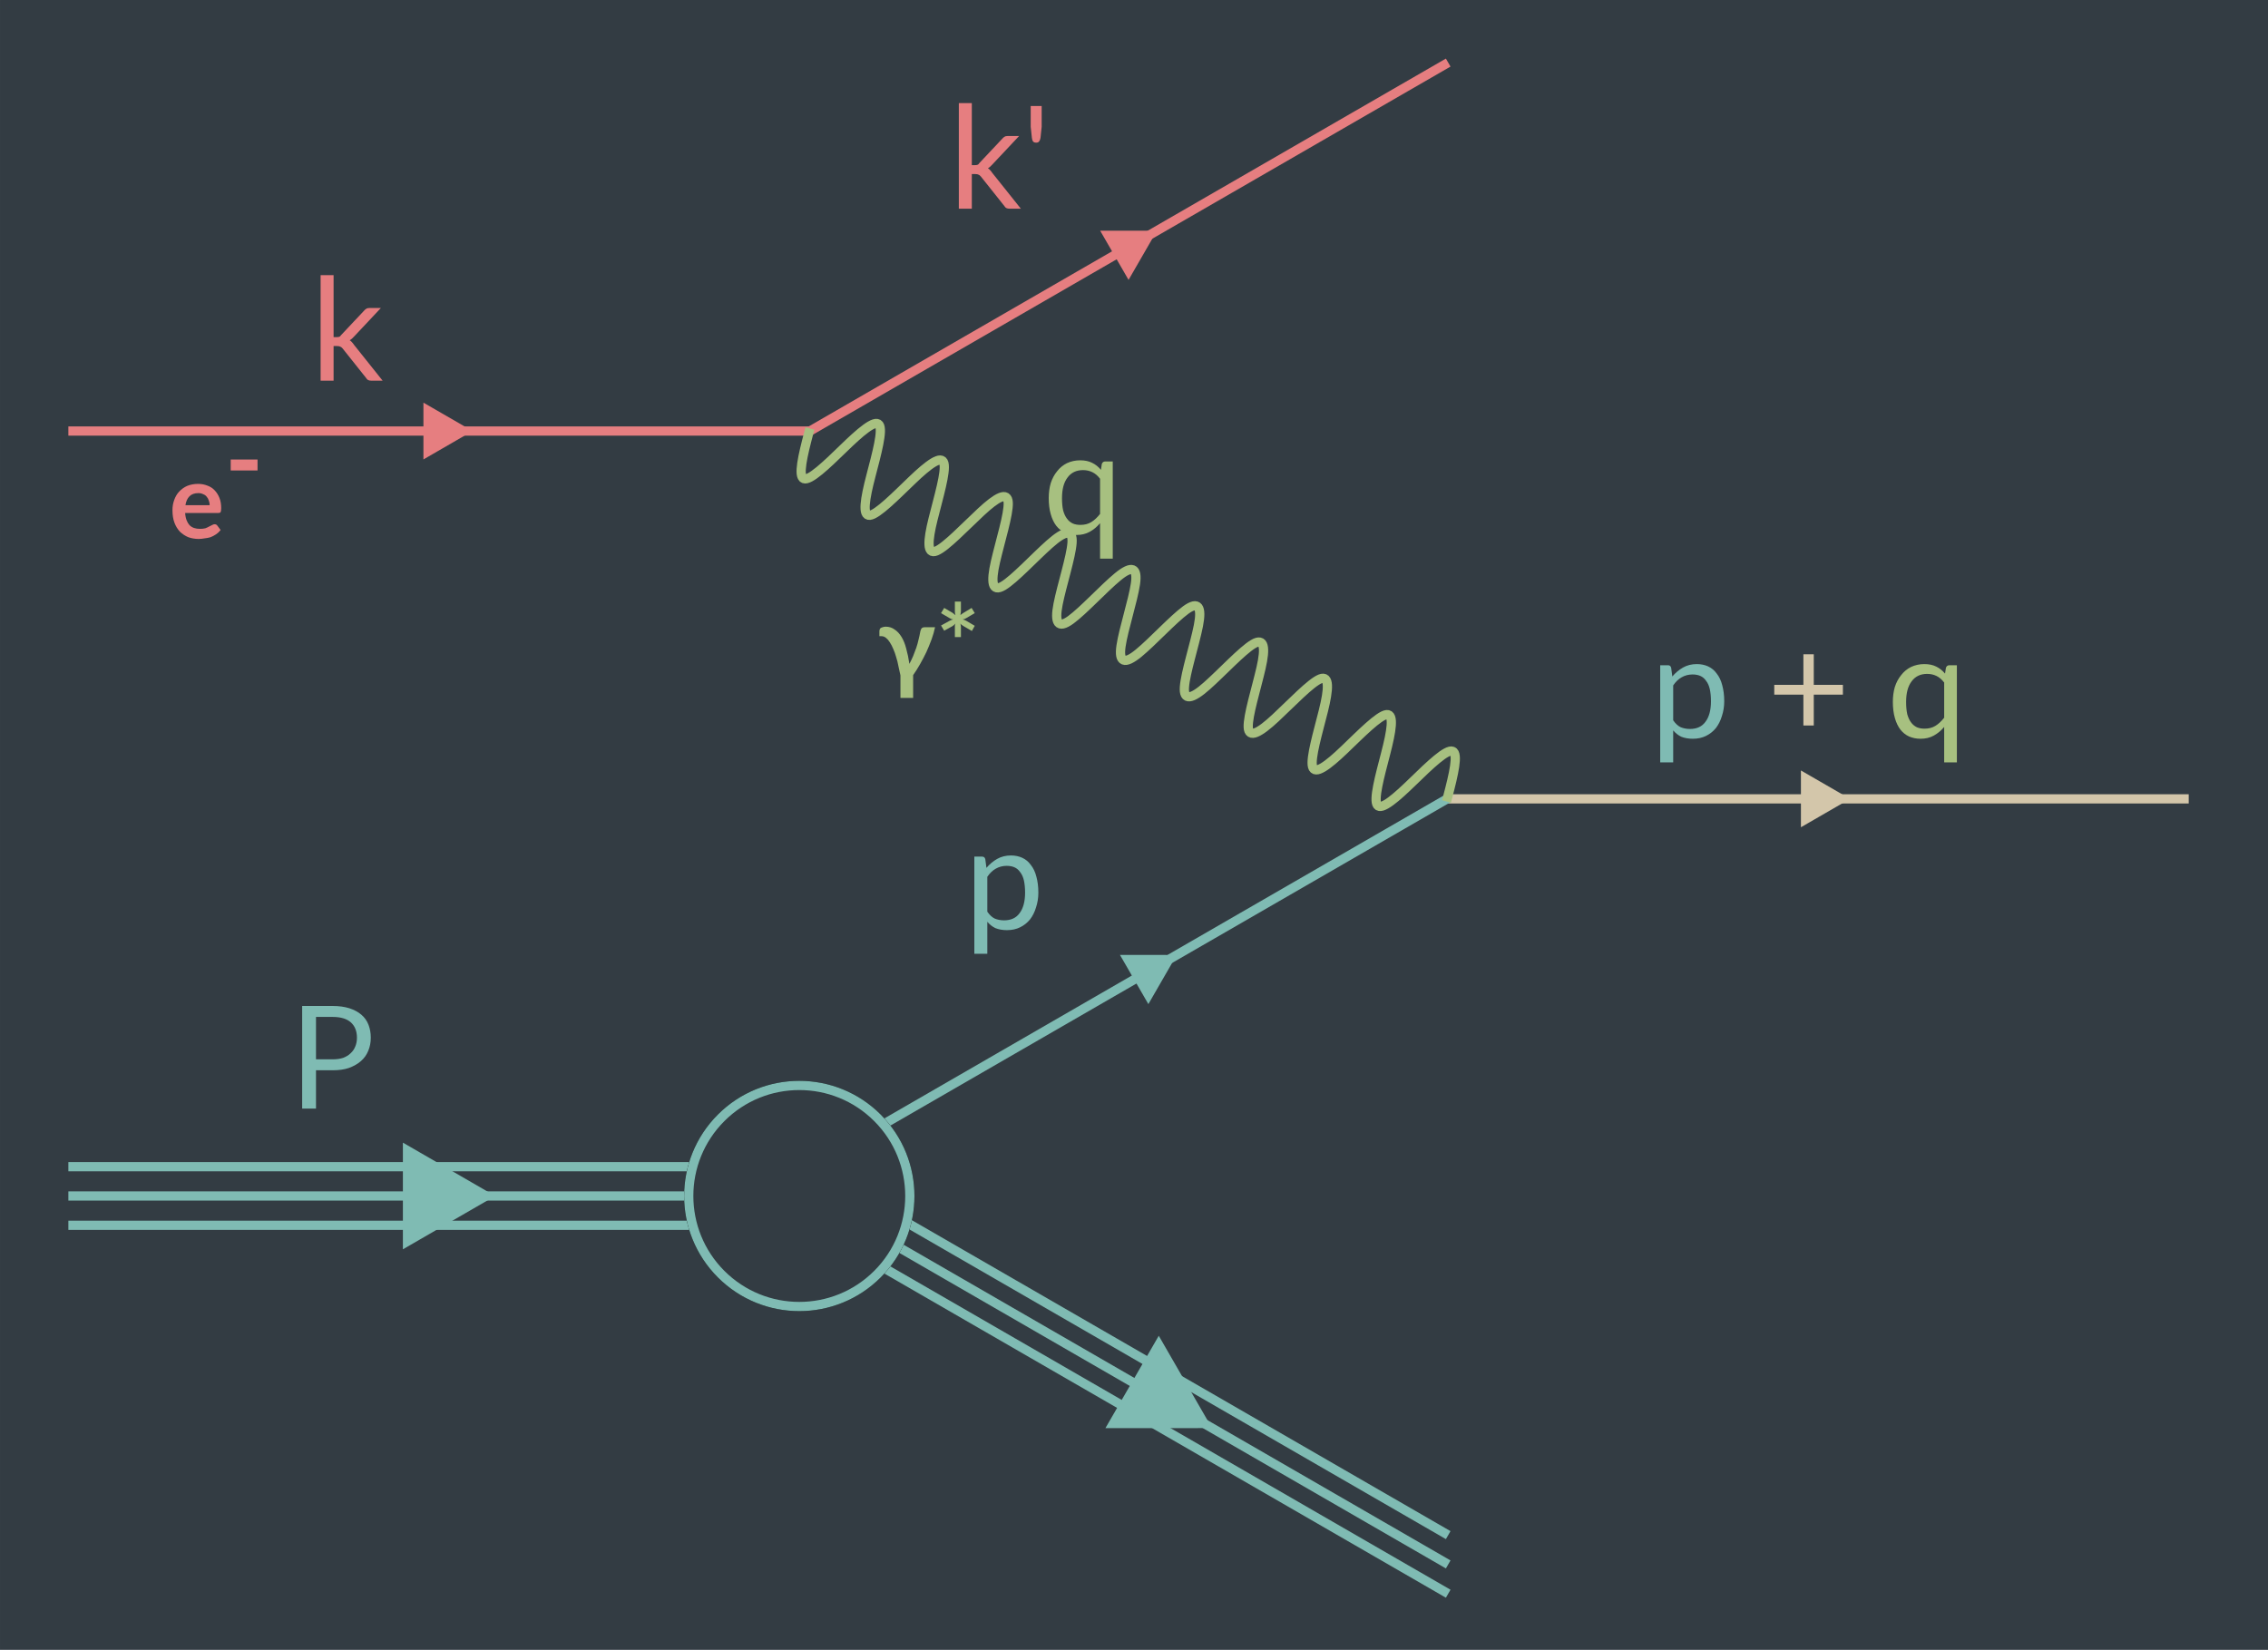
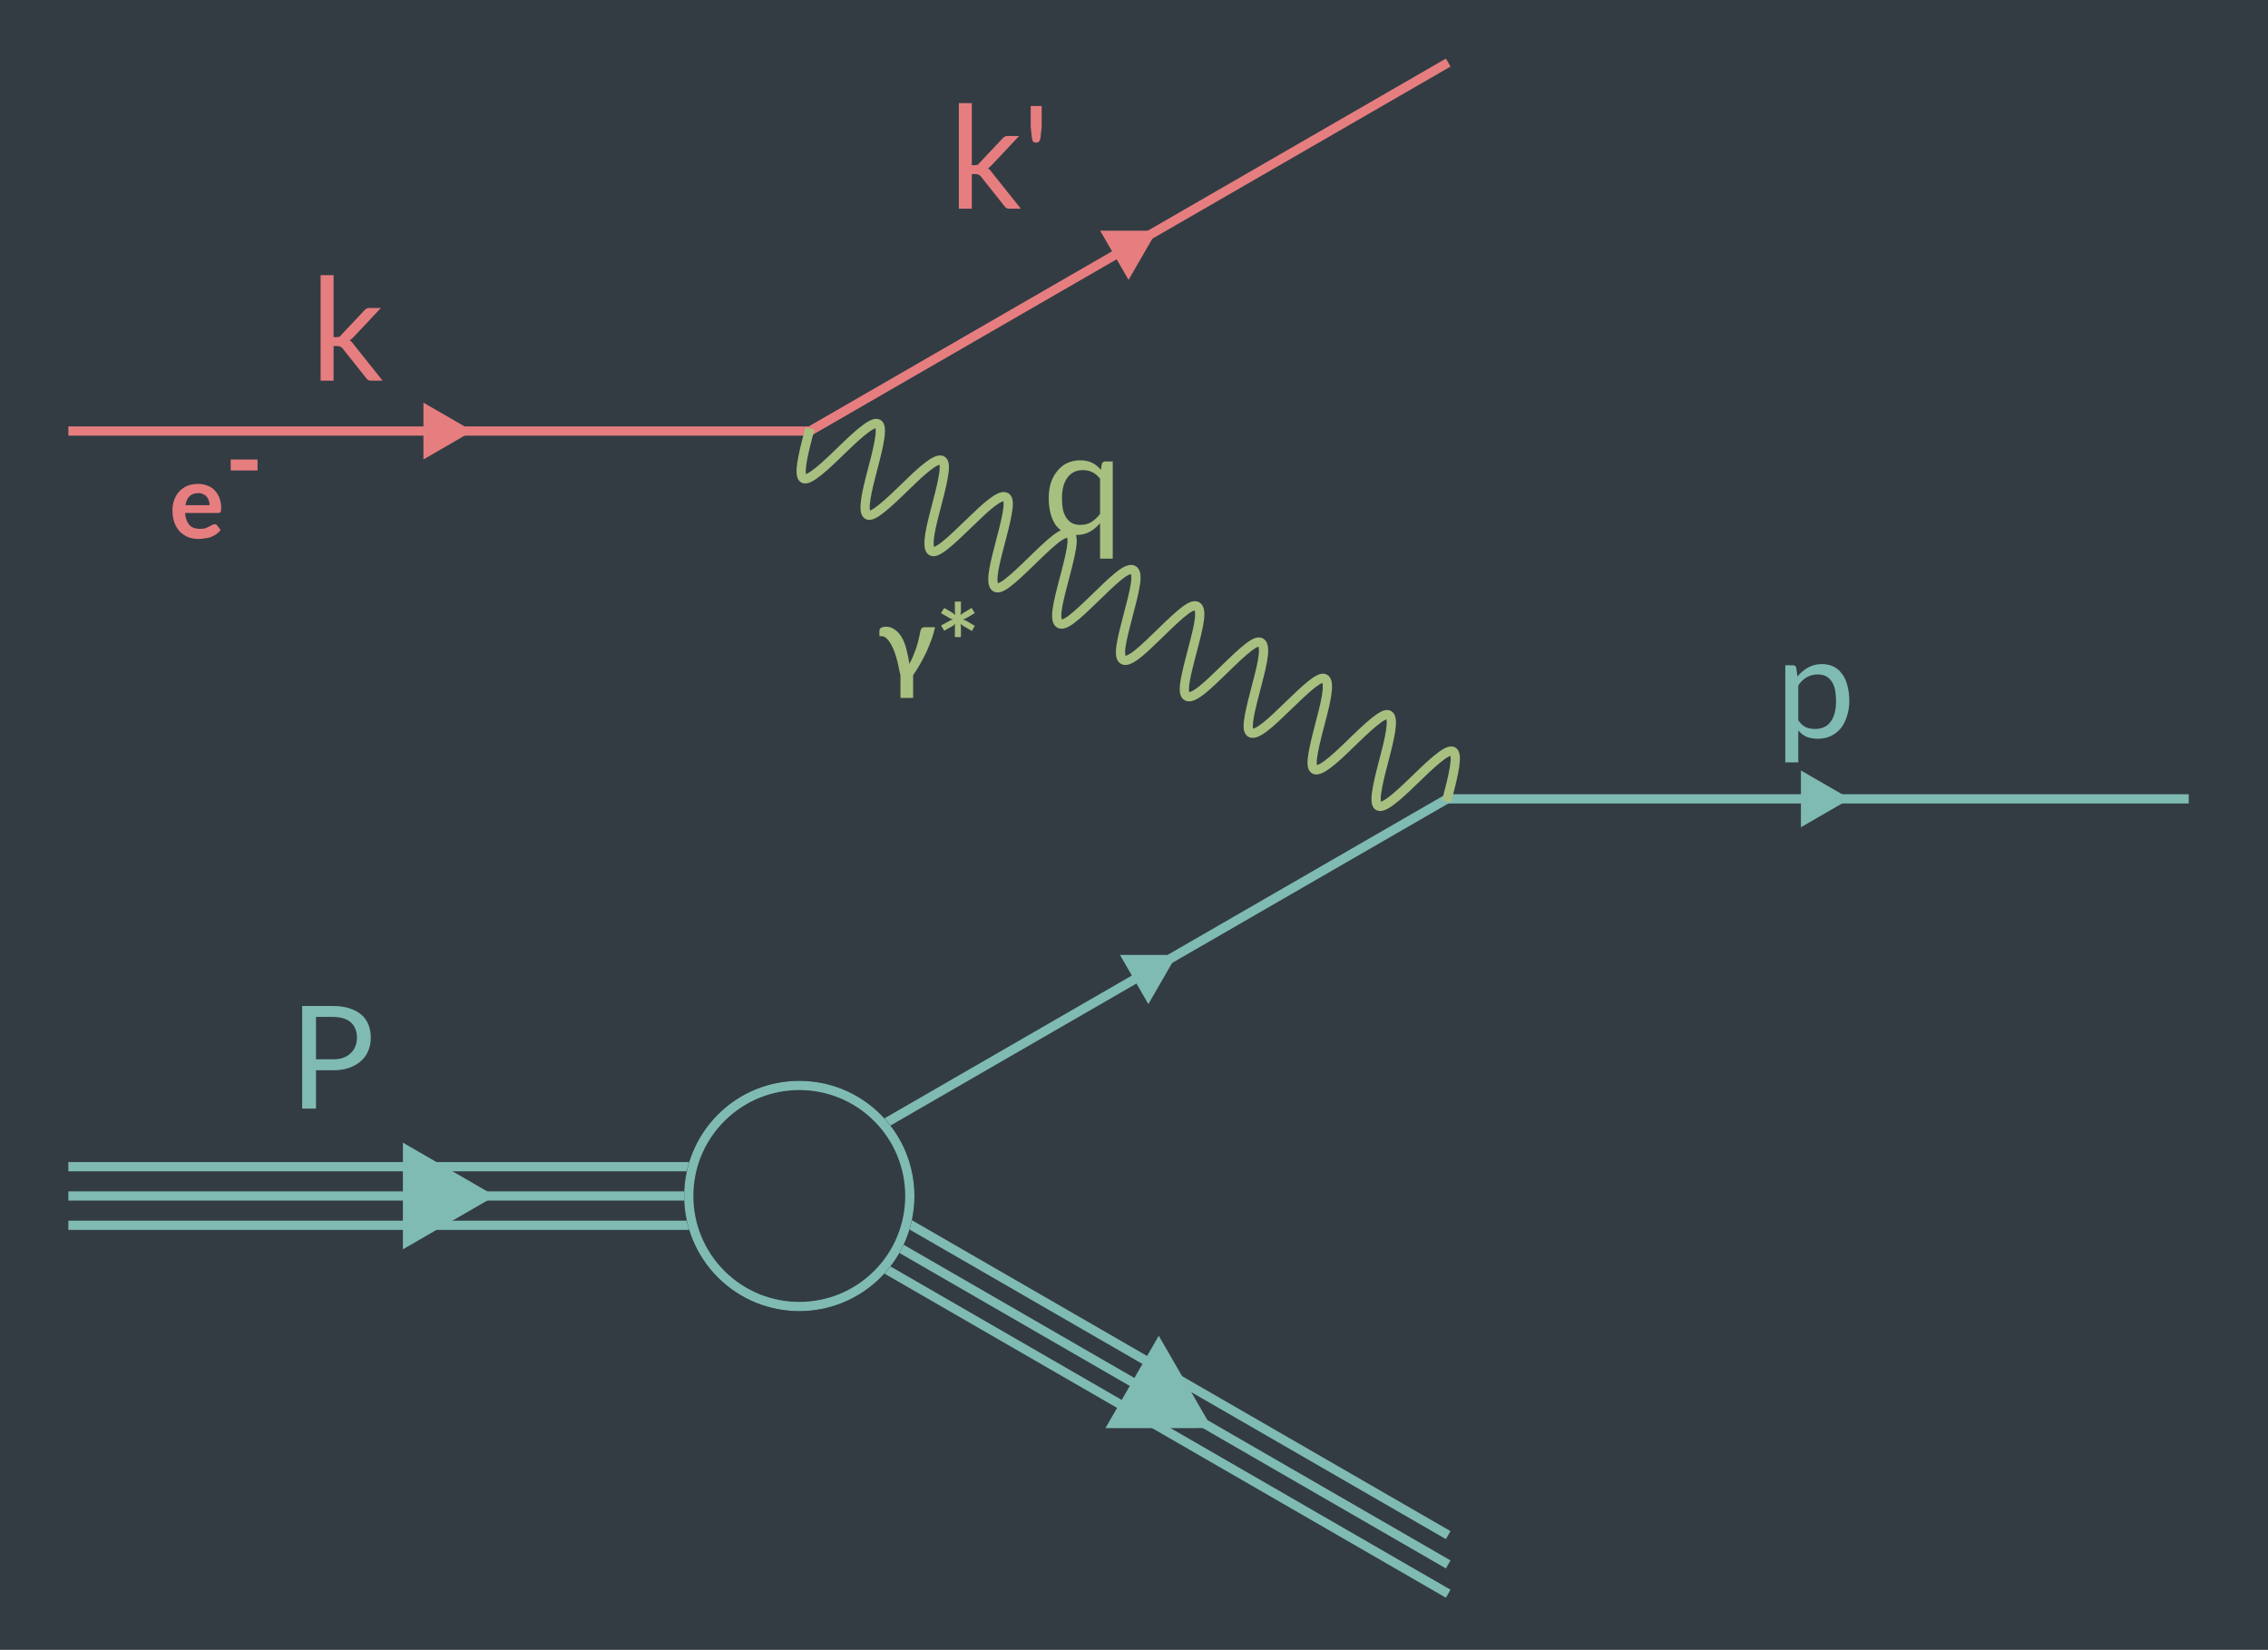
<svg xmlns="http://www.w3.org/2000/svg" width="122.891mm" height="89.407mm" viewBox="0 0 122.891 89.407" version="1.1" id="svg5" xml:space="preserve">
  <defs id="defs2">
    <marker style="overflow:visible" id="marker17711" refX="0" refY="0" orient="auto-start-reverse" markerWidth="10" markerHeight="11.561" viewBox="0 0 5.324 6.155" preserveAspectRatio="xMidYMid">
      <path transform="scale(0.5)" style="fill:context-stroke;fill-rule:evenodd;stroke:context-stroke;stroke-width:1pt" d="M 5.77,0 -2.88,5 V -5 Z" id="path17709" />
    </marker>
    <marker style="overflow:visible" id="TriangleStart" refX="0" refY="0" orient="auto-start-reverse" markerWidth="5.324" markerHeight="6.155" viewBox="0 0 5.324 6.155" preserveAspectRatio="xMidYMid">
      <path transform="scale(0.5)" style="fill:context-stroke;fill-rule:evenodd;stroke:context-stroke;stroke-width:1pt" d="M 5.77,0 -2.88,5 V -5 Z" id="path135" />
    </marker>
  </defs>
  <g id="layer1" transform="translate(-33.75257,-21.42272)">
    <rect style="fill:#333c43;fill-opacity:1;stroke:none;stroke-width:0.265;stroke-dasharray:none;stroke-opacity:1" id="rect5572" width="122.891" height="89.407" x="33.753" y="21.423" />
    <path style="fill:none;stroke:#e67e80;stroke-width:0.5;stroke-linecap:butt;stroke-linejoin:miter;stroke-dasharray:none;stroke-opacity:1;marker-mid:url(#TriangleStart)" d="M 37.457,44.781 H 57.583 77.708" id="path12042" />
    <path style="fill:none;stroke:#e67e80;stroke-width:0.5;stroke-linecap:butt;stroke-linejoin:miter;stroke-dasharray:none;stroke-opacity:1;marker-mid:url(#TriangleStart)" d="M 77.582,44.814 94.902,34.814 112.223,24.814" id="path13391" />
-     <path style="fill:none;stroke:#d3c6aa;stroke-width:0.5;stroke-linecap:butt;stroke-linejoin:miter;stroke-dasharray:none;stroke-opacity:1;marker-mid:url(#TriangleStart)" d="m 112.096,64.714 h 20.126 20.126" id="path13395" />
+     <path style="fill:none;stroke:#7fbbb3;stroke-width:0.5;stroke-linecap:butt;stroke-linejoin:miter;stroke-dasharray:none;stroke-opacity:1;marker-mid:url(#TriangleStart)" d="m 112.096,64.714 h 20.126 20.126" id="path13395" />
    <path style="fill:none;stroke:#7fbbb3;stroke-width:0.5;stroke-linecap:butt;stroke-linejoin:miter;stroke-dasharray:none;stroke-opacity:1;marker-mid:url(#TriangleStart)" d="M 77.582,84.68 95.975,74.061 112.223,64.68" id="path13397" />
    <path style="fill:none;stroke:#7fbbb3;stroke-width:0.5;stroke-linecap:butt;stroke-linejoin:miter;stroke-dasharray:none;stroke-opacity:1;marker-mid:url(#TriangleStart)" d="M 37.457,84.647 H 77.839" id="path13399" />
    <path style="fill:none;stroke:#7fbbb3;stroke-width:0.5;stroke-linecap:butt;stroke-linejoin:miter;stroke-dasharray:none;stroke-opacity:1;marker-mid:url(#TriangleStart)" d="M 37.457,87.822 H 77.708" id="path13401" />
    <path style="fill:none;stroke:#7fbbb3;stroke-width:0.5;stroke-linecap:butt;stroke-linejoin:miter;stroke-dasharray:none;stroke-opacity:1;marker-mid:url(#marker17711)" d="M 37.457,86.234 H 57.249 77.703" id="path13403" />
    <path style="fill:none;stroke:#7fbbb3;stroke-width:0.5;stroke-linecap:butt;stroke-linejoin:miter;stroke-dasharray:none;stroke-opacity:1;marker-mid:url(#TriangleStart)" d="M 77.582,84.613 112.223,104.613" id="path13405" />
    <path style="fill:none;stroke:#7fbbb3;stroke-width:0.5;stroke-linecap:butt;stroke-linejoin:miter;stroke-dasharray:none;stroke-opacity:1;marker-mid:url(#TriangleStart)" d="M 77.582,87.788 112.223,107.788" id="path13407" />
    <path style="fill:none;stroke:#7fbbb3;stroke-width:0.5;stroke-linecap:butt;stroke-linejoin:miter;stroke-dasharray:none;stroke-opacity:1;marker-mid:url(#marker17711)" d="m 77.582,86.201 18.955,10.944 15.686,9.056" id="path13409" />
    <path style="fill:none;fill-opacity:0.949;stroke:#a7c080;stroke-width:0.5;stroke-linecap:square;stroke-linejoin:bevel;stroke-dasharray:none;stroke-dashoffset:0;stroke-opacity:1" d="m 77.575,44.882 c -0.325,1.23 -0.587,2.353 -0.267,2.48 0.32,0.127 1.221,-0.738 2.135,-1.627 0.914,-0.889 1.72,-1.592 1.942,-1.297 0.222,0.296 -0.128,1.568 -0.445,2.784 -0.317,1.216 -0.479,2.168 -0.059,2.125 0.419,-0.043 1.398,-1.041 2.296,-1.903 0.898,-0.862 1.597,-1.382 1.721,-0.919 0.124,0.463 -0.295,1.854 -0.588,3.03 -0.293,1.175 -0.342,1.935 0.173,1.728 0.515,-0.207 1.554,-1.308 2.421,-2.116 0.867,-0.808 1.448,-1.127 1.479,-0.505 0.03,0.623 -0.439,2.101 -0.693,3.209 -0.254,1.109 -0.182,1.66 0.424,1.299 0.606,-0.361 1.685,-1.533 2.506,-2.261 0.82,-0.729 1.277,-0.835 1.221,-0.064 -0.056,0.771 -0.557,2.302 -0.757,3.319 -0.2,1.017 -0.001,1.351 0.687,0.849 0.688,-0.502 1.788,-1.709 2.549,-2.335 0.761,-0.626 1.088,-0.512 0.955,0.391 -0.134,0.903 -0.645,2.452 -0.779,3.356 -0.134,0.904 0.195,1.016 0.955,0.391 0.76,-0.625 1.86,-1.832 2.549,-2.335 0.689,-0.503 0.887,-0.167 0.687,0.85 -0.2,1.016 -0.701,2.547 -0.757,3.319 -0.057,0.772 0.401,0.664 1.221,-0.064 0.82,-0.728 1.899,-1.899 2.506,-2.261 0.607,-0.363 0.677,0.191 0.424,1.299 -0.253,1.108 -0.722,2.585 -0.693,3.209 0.03,0.624 0.612,0.303 1.478,-0.505 0.867,-0.807 1.905,-1.907 2.421,-2.116 0.516,-0.209 0.465,0.553 0.173,1.728 -0.293,1.175 -0.711,2.565 -0.588,3.03 0.123,0.465 0.822,-0.058 1.721,-0.919 0.898,-0.861 1.875,-1.859 2.296,-1.903 0.421,-0.044 0.258,0.909 -0.059,2.125 -0.316,1.216 -0.665,2.487 -0.445,2.784 0.221,0.298 1.028,-0.407 1.941,-1.297 0.914,-0.889 1.814,-1.752 2.135,-1.627 0.321,0.125 0.058,1.25 -0.267,2.48" title="t sin(10*t)" id="path28447" />
    <circle style="mix-blend-mode:normal;fill:#ffffff;fill-opacity:1;fill-rule:nonzero;stroke:#000000;stroke-width:0.5;stroke-linecap:square;stroke-linejoin:bevel;stroke-dasharray:none;stroke-dashoffset:0;stroke-opacity:1" id="circle38363" cy="6.486" cx="115.468" r="5.99" transform="rotate(45)" />
    <circle style="mix-blend-mode:normal;fill:#333c43;fill-opacity:1;fill-rule:nonzero;stroke:#7fbbb3;stroke-width:0.5;stroke-linecap:square;stroke-linejoin:bevel;stroke-dasharray:none;stroke-dashoffset:0;stroke-opacity:1" id="path30050" cy="6.486" cx="115.468" r="5.99" transform="rotate(45)" />
    <text xml:space="preserve" style="font-size:7.761px;line-height:1.25;font-family:lato;-inkscape-font-specification:lato;text-align:center;letter-spacing:0px;word-spacing:0px;text-anchor:middle;stroke-width:0.265;stroke-dasharray:none;fill:#e67e80;fill-opacity:1" x="57.515" y="42.051" id="text40299">
      <tspan id="tspan40297" style="font-size:7.761px;stroke-width:0.265;stroke-dasharray:none;fill:#e67e80;fill-opacity:1" x="57.515" y="42.051">k</tspan>
    </text>
    <text xml:space="preserve" style="font-size:3.175px;line-height:1.25;font-family:lato;-inkscape-font-specification:lato;text-align:center;letter-spacing:0px;word-spacing:0px;text-anchor:middle;stroke-width:0.265" x="79.466" y="12.335" id="text40303">
      <tspan id="tspan40301" style="stroke-width:0.265" x="79.466" y="12.335" />
    </text>
    <text xml:space="preserve" style="font-size:7.761px;line-height:1.25;font-family:lato;-inkscape-font-specification:lato;text-align:center;letter-spacing:0px;word-spacing:0px;text-anchor:middle;stroke-width:0.265;stroke-dasharray:none;fill:#e67e80;fill-opacity:1" x="92.889" y="32.729" id="text40307">
      <tspan id="tspan40305" style="stroke-width:0.265;stroke-dasharray:none;fill:#e67e80;fill-opacity:1" x="92.889" y="32.729">k'</tspan>
    </text>
    <text xml:space="preserve" style="font-size:7.761px;line-height:1.25;font-family:lato;-inkscape-font-specification:lato;text-align:center;letter-spacing:0px;word-spacing:0px;text-anchor:middle;stroke-width:0.265;stroke-dasharray:none;fill:#a7c080;fill-opacity:1" x="97.387" y="50.367" id="text40311">
      <tspan id="tspan40309" style="stroke-width:0.265;stroke-dasharray:none;fill:#a7c080;fill-opacity:1" x="97.387" y="50.367">q</tspan>
    </text>
    <text xml:space="preserve" style="font-size:7.761px;line-height:1.25;font-family:lato;-inkscape-font-specification:lato;text-align:center;letter-spacing:0px;word-spacing:0px;text-anchor:middle;fill:#7fbbb3;fill-opacity:1;stroke-width:0.265;stroke-dasharray:none" x="131.748" y="61.41" id="text40315">
      <tspan id="tspan40313" style="fill:#7fbbb3;fill-opacity:1;stroke-width:0.265;stroke-dasharray:none" x="131.748" y="61.41" />
    </text>
-     <text xml:space="preserve" style="font-size:7.761px;line-height:1.25;font-family:lato;-inkscape-font-specification:lato;text-align:center;letter-spacing:0px;word-spacing:0px;text-anchor:middle;stroke-width:0.265;stroke-dasharray:none;fill:#7fbbb3;fill-opacity:1" x="93.141" y="71.782" id="text40319">
-       <tspan id="tspan40317" style="stroke-width:0.265;stroke-dasharray:none;fill:#7fbbb3;fill-opacity:1" x="93.141" y="71.782">p</tspan>
-     </text>
    <text xml:space="preserve" style="font-size:7.761px;line-height:1.25;font-family:lato;-inkscape-font-specification:lato;text-align:center;letter-spacing:0px;word-spacing:0px;text-anchor:middle;stroke-width:0.265;stroke-dasharray:none;fill:#7fbbb3;fill-opacity:1" x="56.719" y="81.5" id="text40323">
      <tspan id="tspan40321" style="stroke-width:0.265;stroke-dasharray:none;fill:#7fbbb3;fill-opacity:1" x="56.719" y="81.5">P</tspan>
    </text>
-     <text xml:space="preserve" style="font-style:normal;font-weight:normal;font-size:7.761px;line-height:1.25;font-family:sans-serif;fill:#a7c080;fill-opacity:1;stroke:none;stroke-width:0.265" x="135.988" y="61.41" id="text1848">
-       <tspan id="tspan1846" style="font-style:normal;font-variant:normal;font-weight:normal;font-stretch:normal;font-size:7.761px;font-family:lato;-inkscape-font-specification:lato;stroke-width:0.265;fill:#a7c080;fill-opacity:1" x="135.988" y="61.41">q</tspan>
-     </text>
-     <text xml:space="preserve" style="font-style:normal;font-weight:normal;font-size:7.761px;line-height:1.25;font-family:sans-serif;fill:#d3c6aa;fill-opacity:1;stroke:none;stroke-width:0.265;stroke-opacity:1" x="129.5" y="61.411" id="text1852">
-       <tspan id="tspan1850" style="font-style:normal;font-variant:normal;font-weight:normal;font-stretch:normal;font-size:7.761px;font-family:lato;-inkscape-font-specification:lato;stroke-width:0.265;stroke:none;stroke-opacity:1;fill:#d3c6aa;fill-opacity:1" x="129.5" y="61.411">+</tspan>
-     </text>
-     <text xml:space="preserve" style="font-size:7.761px;line-height:1.25;font-family:lato;-inkscape-font-specification:lato;stroke-width:0.265;fill:#7fbbb3;fill-opacity:1" x="123.163" y="61.41" id="text1856">
-       <tspan id="tspan1854" style="font-size:7.761px;stroke-width:0.265;fill:#7fbbb3;fill-opacity:1" x="123.163" y="61.41">p</tspan>
+     <text xml:space="preserve" style="font-size:7.761px;line-height:1.25;font-family:lato;-inkscape-font-specification:lato;fill:#7fbbb3;fill-opacity:1;stroke-width:0.265" x="129.94" y="61.41" id="text1856">
+       <tspan id="tspan1854" style="font-size:7.761px;fill:#7fbbb3;fill-opacity:1;stroke-width:0.265" x="129.94" y="61.41">p</tspan>
    </text>
    <text xml:space="preserve" style="font-weight:300;font-size:5.644px;line-height:1.25;font-family:lato;-inkscape-font-specification:'lato Light';fill:#e67e80;fill-opacity:1;stroke-width:0.265" x="42.911" y="50.583" id="text1">
      <tspan id="tspan1" style="font-style:normal;font-variant:normal;font-weight:bold;font-stretch:normal;font-size:5.644px;font-family:lato;-inkscape-font-specification:'lato Bold';fill:#e67e80;fill-opacity:1;stroke-width:0.265" x="42.911" y="50.583">e<tspan style="font-style:normal;font-variant:normal;font-weight:bold;font-stretch:normal;font-size:5.644px;font-family:lato;-inkscape-font-specification:'lato Bold';baseline-shift:super;fill:#e67e80;fill-opacity:1" id="tspan2">-</tspan>
      </tspan>
    </text>
    <text xml:space="preserve" style="font-weight:300;font-size:5.644px;line-height:1.25;font-family:lato;-inkscape-font-specification:'lato Light';fill:#a7c080;fill-opacity:1;stroke-width:0.265" x="81.309" y="58.306" id="text3">
      <tspan id="tspan3" style="font-style:normal;font-variant:normal;font-weight:bold;font-stretch:normal;font-size:5.644px;font-family:lato;-inkscape-font-specification:'lato Bold';fill:#a7c080;fill-opacity:1;stroke-width:0.265" x="81.309" y="58.306">γ*</tspan>
    </text>
  </g>
</svg>
